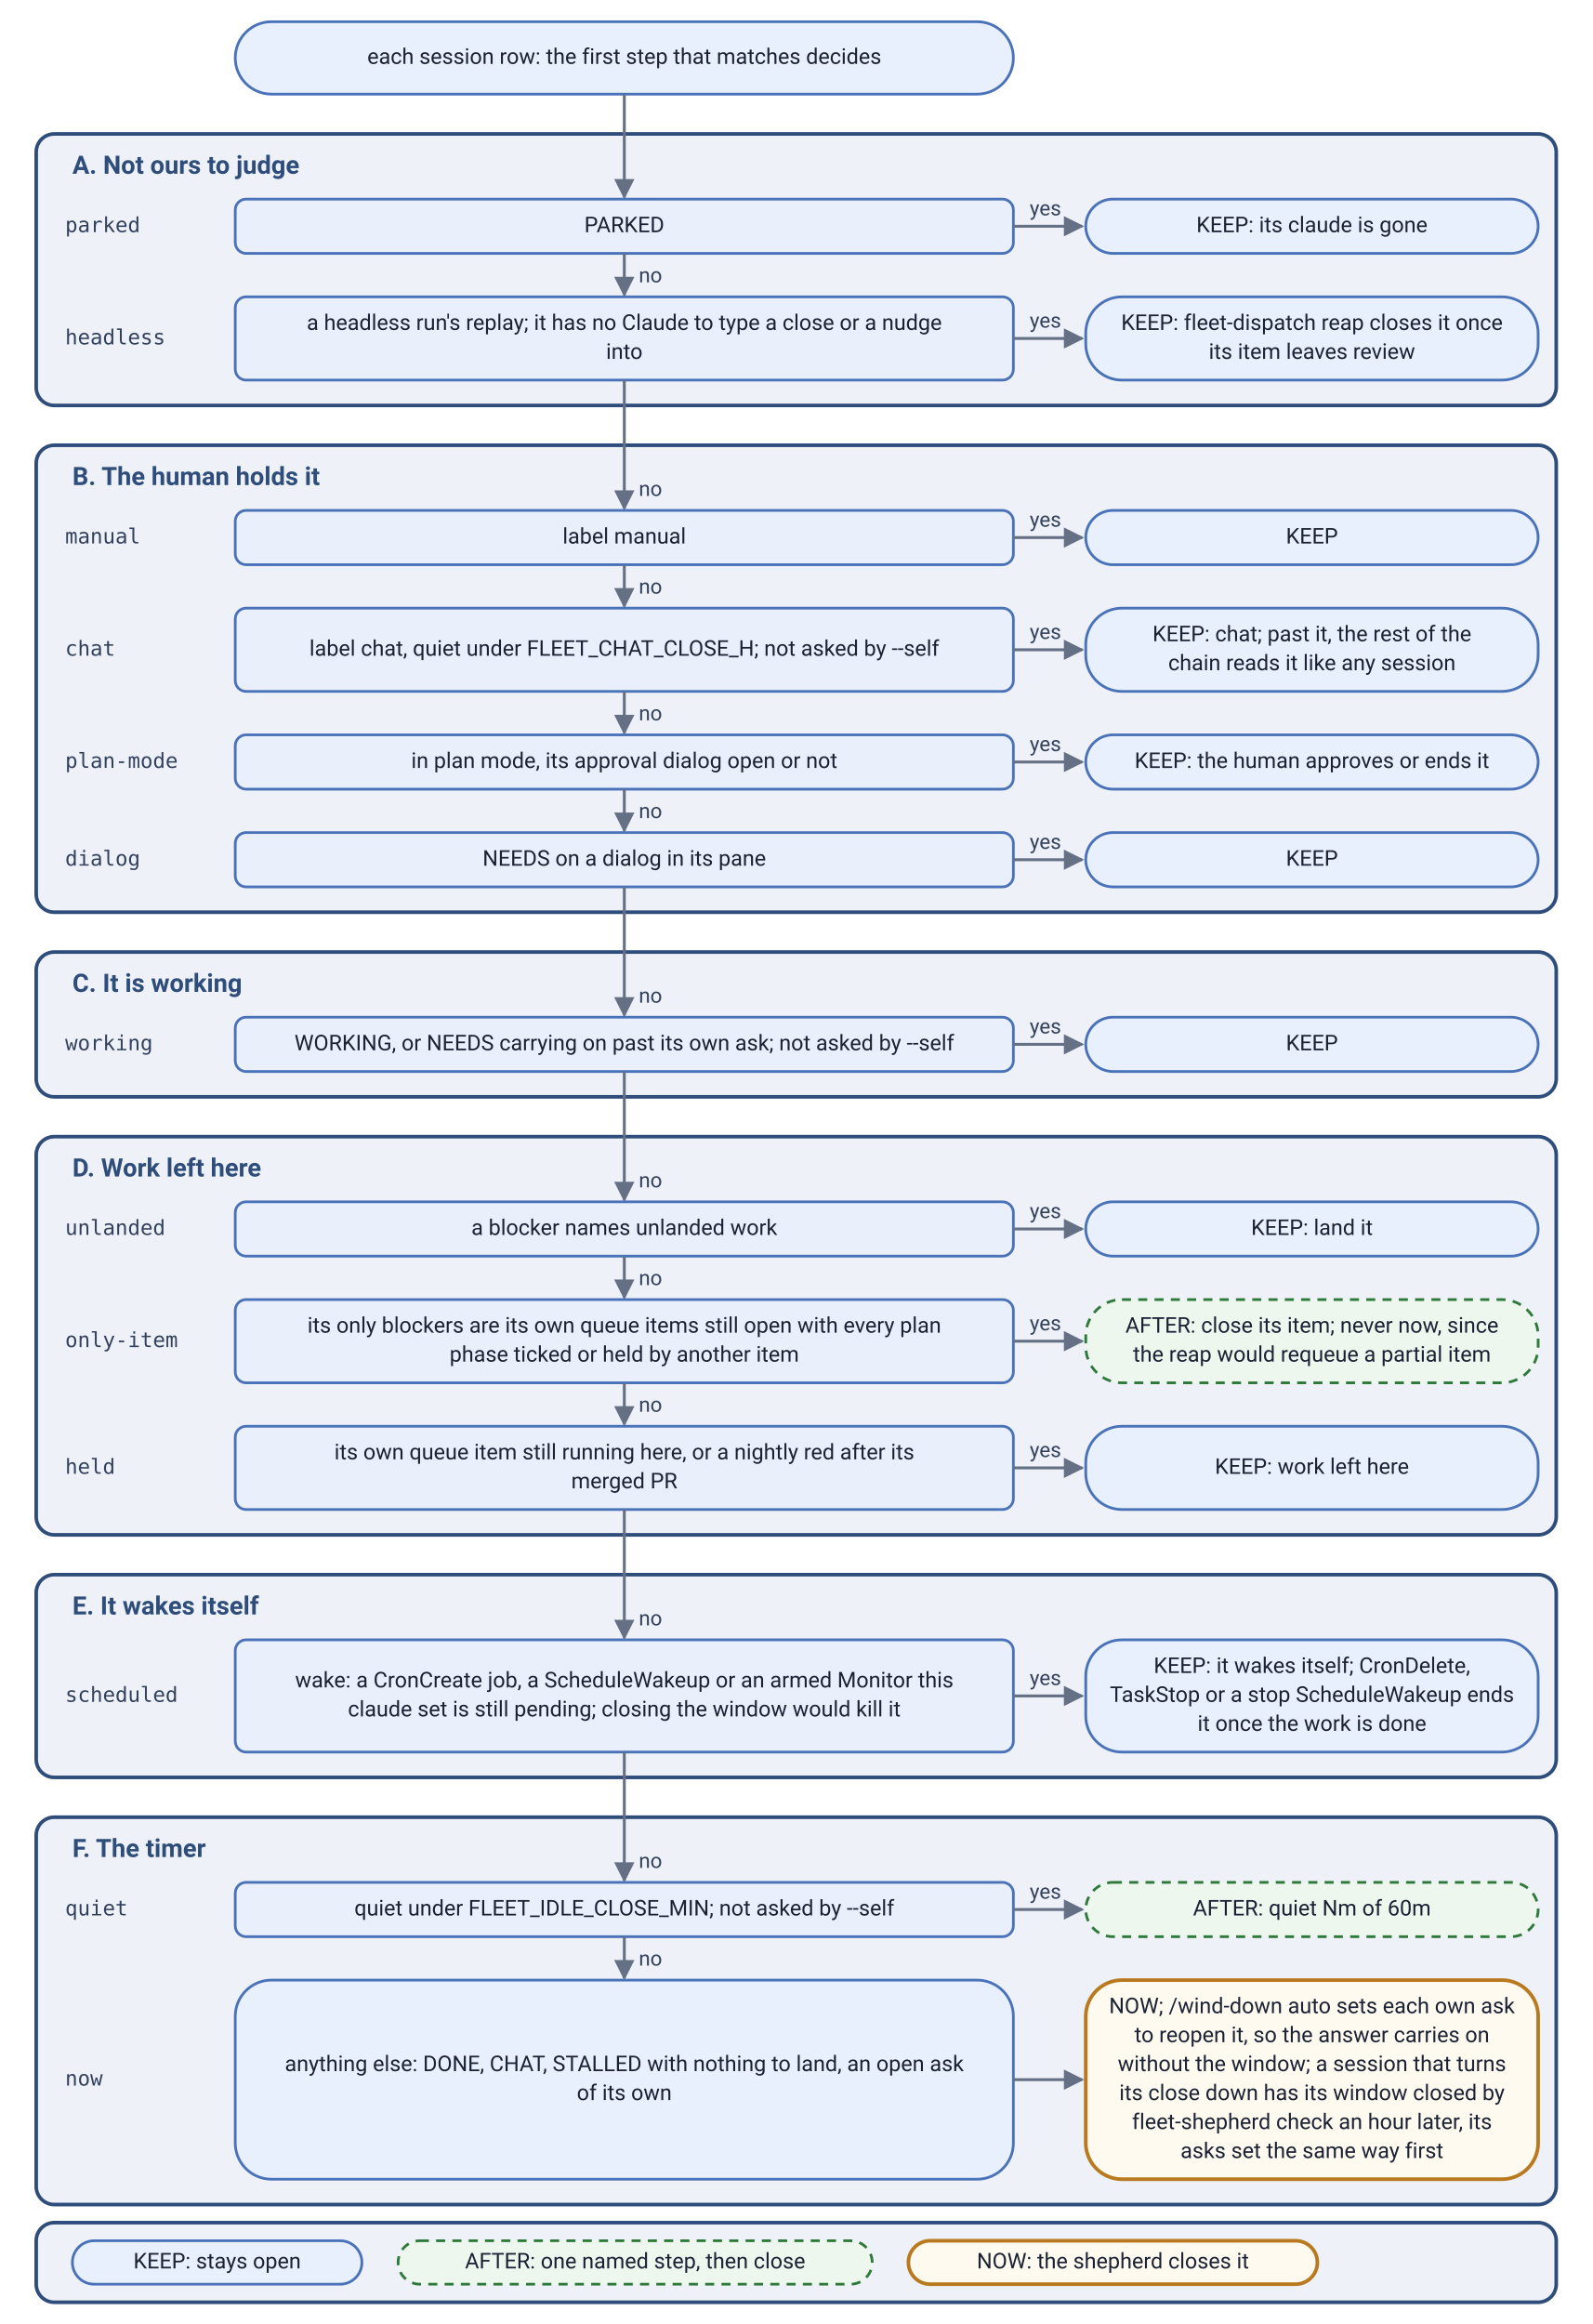
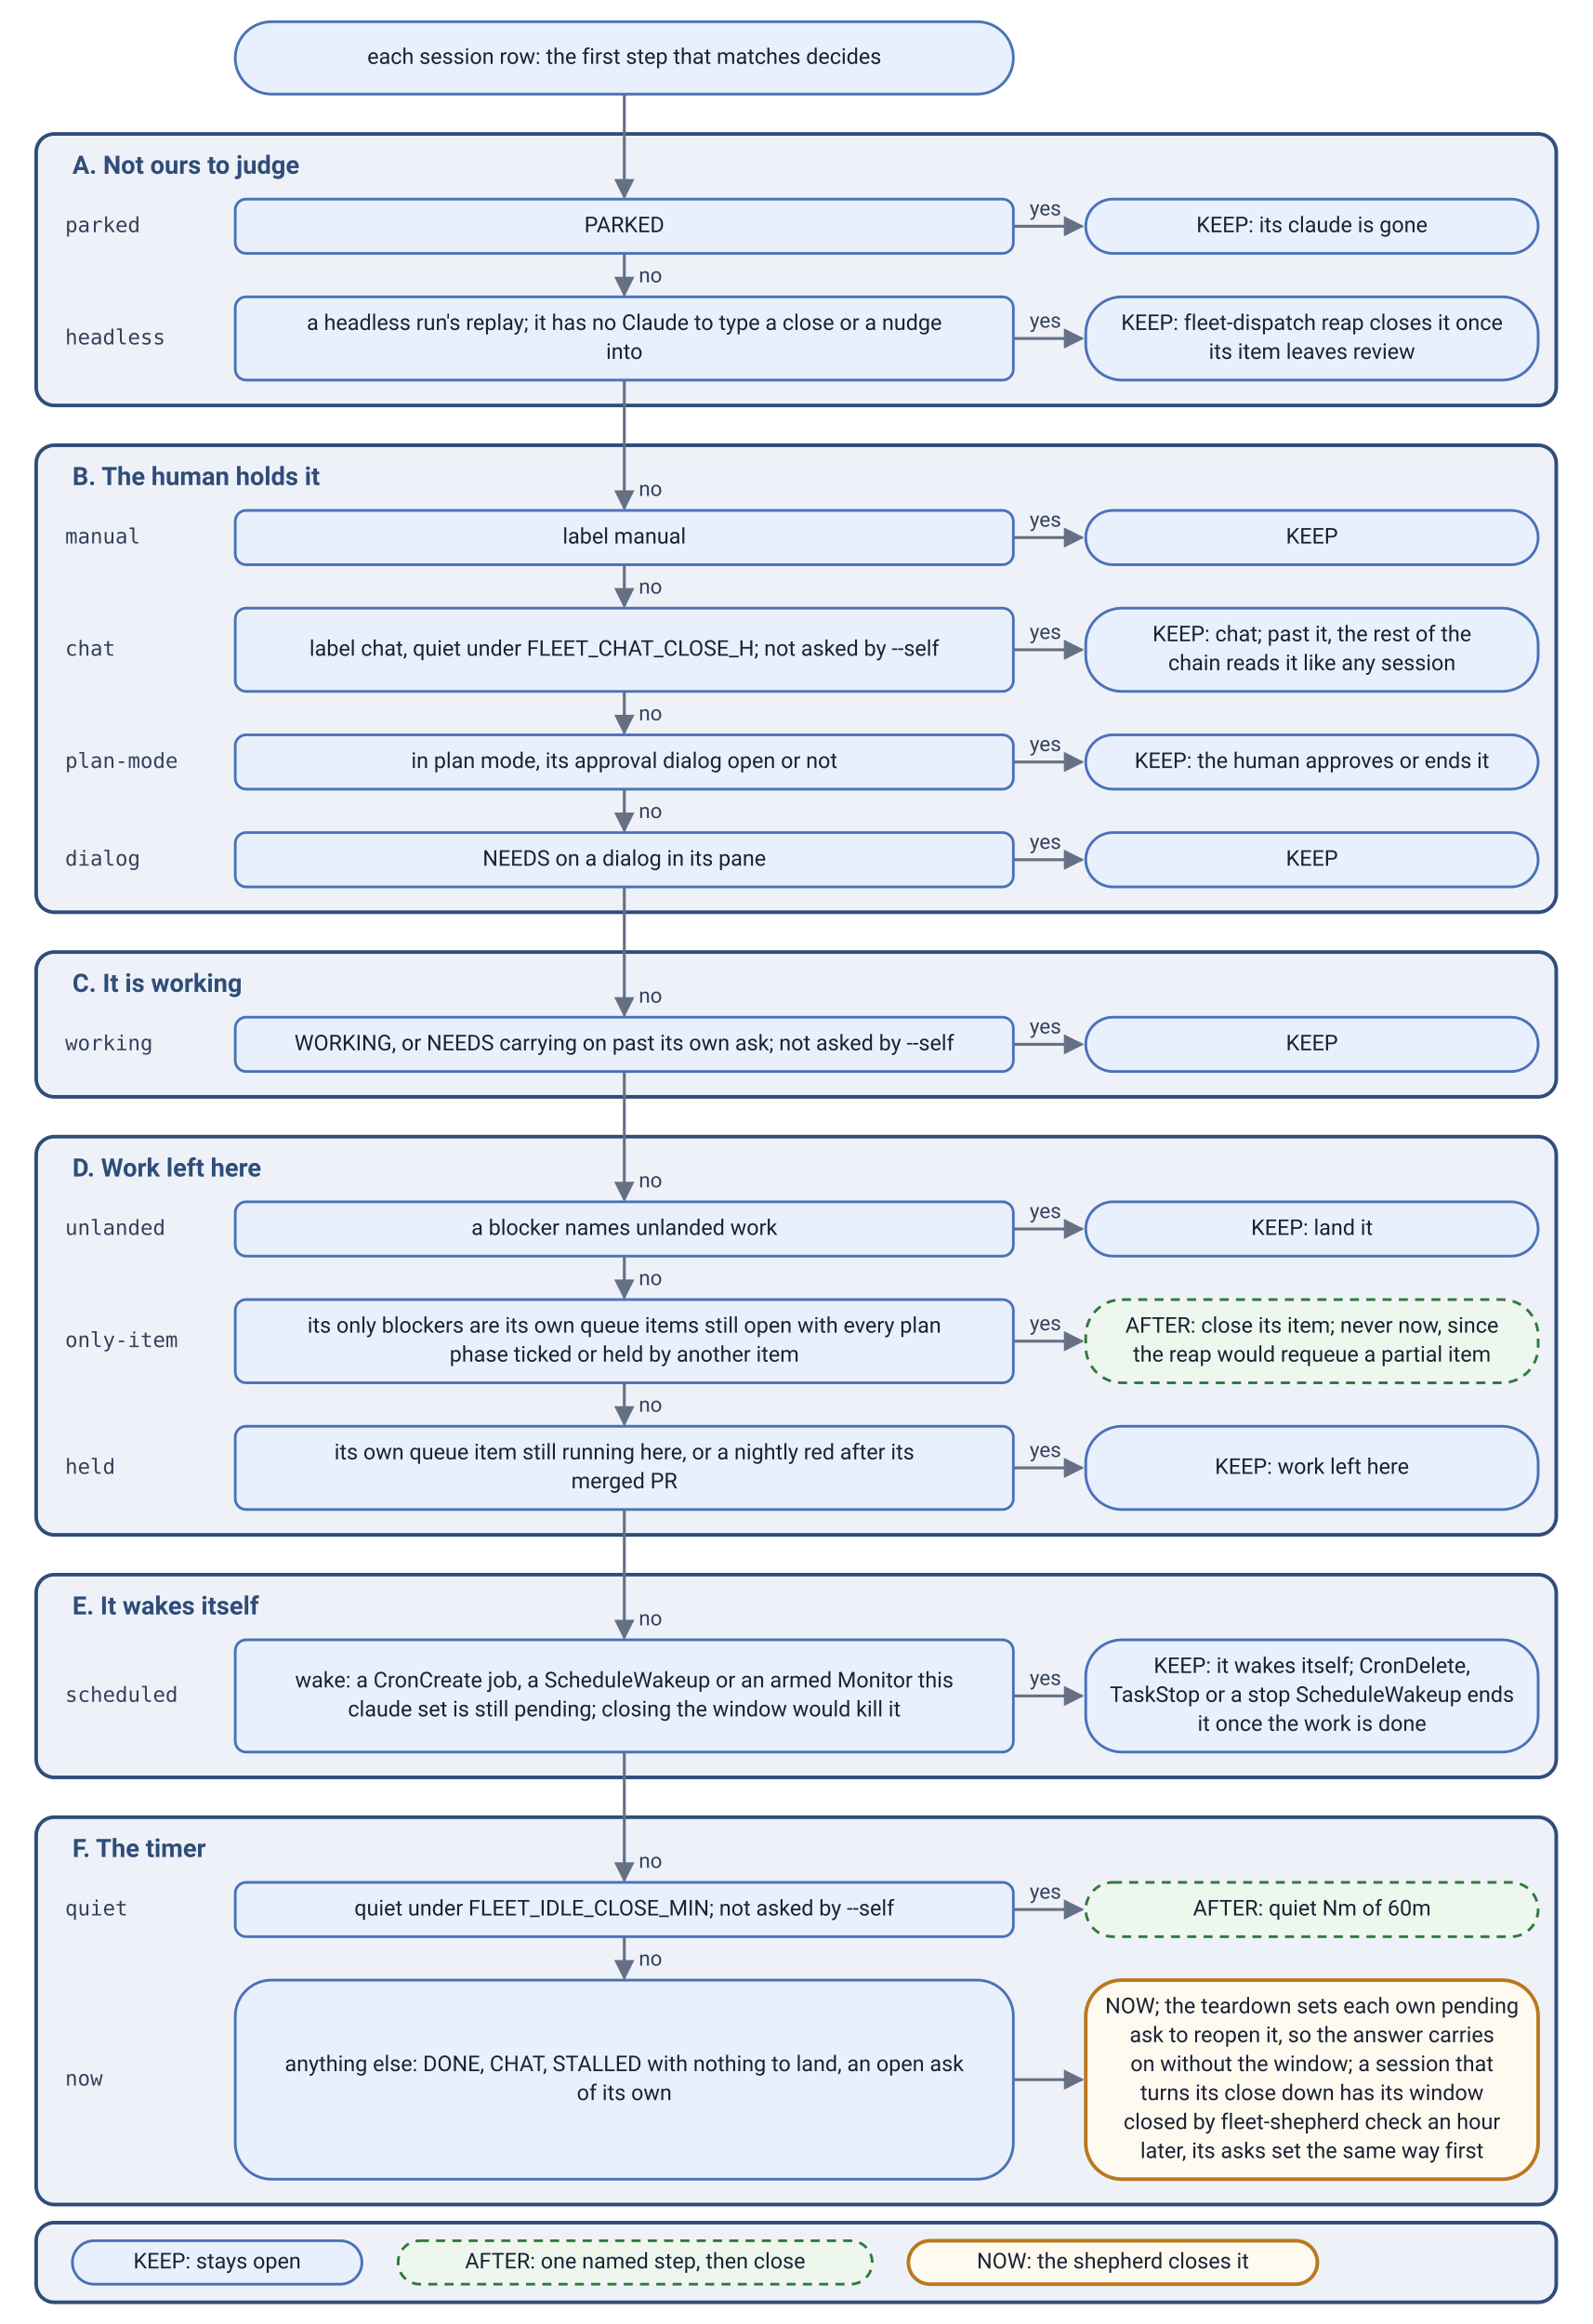
<svg xmlns="http://www.w3.org/2000/svg" viewBox="0 0 880 1284" font-family="-apple-system, BlinkMacSystemFont, Segoe UI, Roboto, Helvetica, Arial, sans-serif">
  <defs>
    <marker id="arrow" viewBox="0 0 10 10" refX="9" refY="5" markerWidth="7" markerHeight="7" orient="auto-start-reverse">
      <path d="M0,0 L10,5 L0,10 z" fill="#667085" />
    </marker>
    <style>
      .lane { fill:#eef2f8; stroke:#2f4d7a; stroke-width:2; }
      .lane-title { font-size:14px; font-weight:600; fill:#2f4d7a; text-anchor:start; }
      .node { fill:#e8f0fe; stroke:#4a72b8; stroke-width:1.5; }
      .decision { fill:#eaf0fb; stroke:#4a72b8; stroke-width:1.5; }
      .keep { fill:#e8f0fe; stroke:#4a72b8; stroke-width:1.5; }
      .after { fill:#eef7ee; stroke:#2f7a3a; stroke-width:1.5; stroke-dasharray:5 4; }
      .now { fill:#fffaf0; stroke:#b9791f; stroke-width:2; }
      .label { font-size:14px; fill:#1a2233; text-anchor:middle; dominant-baseline:middle; }
      .label.sm { font-size:12px; }
      .step { font-size:11.5px; fill:#33415c; dominant-baseline:middle; font-family:ui-monospace, SFMono-Regular, Menlo, Consolas, monospace; }
      .edge { fill:none; stroke:#667085; stroke-width:1.6; marker-end:url(#arrow); }
      .elabel { font-size:11.5px; fill:#33415c; text-anchor:start; }
    </style>
  </defs>
  <rect class="node" x="130" y="12" width="430" height="40" rx="20" />
  <text class="label sm" x="345" y="32">each session row: the first step that matches decides</text>
  <rect class="lane" x="20" y="74" width="840" height="150" rx="10" />
  <text class="lane-title" x="40" y="96">A. Not ours to judge</text>
  <path class="edge" d="M345,52 V109" />
  <text class="step" x="36" y="125">parked</text>
  <rect class="decision" x="130" y="110" width="430" height="30" rx="6" />
  <text class="label sm" x="345" y="125">PARKED</text>
  <path class="edge" d="M560,125 H598" />
  <text class="elabel" x="569" y="119">yes</text>
  <rect class="keep" x="600" y="110" width="250" height="30" rx="15" />
  <text class="label sm" x="725" y="125">KEEP: its claude is gone</text>
  <path class="edge" d="M345,140 V163" />
  <text class="elabel" x="353" y="156">no</text>
  <text class="step" x="36" y="187">headless</text>
  <rect class="decision" x="130" y="164" width="430" height="46" rx="6" />
  <text class="label sm" x="345" y="179">a headless run's replay; it has no Claude to type a close or a nudge</text>
  <text class="label sm" x="345" y="195">into</text>
  <path class="edge" d="M560,187 H598" />
  <text class="elabel" x="569" y="181">yes</text>
  <rect class="keep" x="600" y="164" width="250" height="46" rx="20" />
  <text class="label sm" x="725" y="179">KEEP: fleet-dispatch reap closes it once</text>
  <text class="label sm" x="725" y="195">its item leaves review</text>
  <rect class="lane" x="20" y="246" width="840" height="258" rx="10" />
  <text class="lane-title" x="40" y="268">B. The human holds it</text>
  <path class="edge" d="M345,210 V281" />
  <text class="elabel" x="353" y="274">no</text>
  <text class="step" x="36" y="297">manual</text>
  <rect class="decision" x="130" y="282" width="430" height="30" rx="6" />
  <text class="label sm" x="345" y="297">label manual</text>
  <path class="edge" d="M560,297 H598" />
  <text class="elabel" x="569" y="291">yes</text>
  <rect class="keep" x="600" y="282" width="250" height="30" rx="15" />
  <text class="label sm" x="725" y="297">KEEP</text>
  <path class="edge" d="M345,312 V335" />
  <text class="elabel" x="353" y="328">no</text>
  <text class="step" x="36" y="359">chat</text>
  <rect class="decision" x="130" y="336" width="430" height="46" rx="6" />
  <text class="label sm" x="345" y="359">label chat, quiet under FLEET_CHAT_CLOSE_H; not asked by --self</text>
  <path class="edge" d="M560,359 H598" />
  <text class="elabel" x="569" y="353">yes</text>
  <rect class="keep" x="600" y="336" width="250" height="46" rx="20" />
  <text class="label sm" x="725" y="351">KEEP: chat; past it, the rest of the</text>
  <text class="label sm" x="725" y="367">chain reads it like any session</text>
  <path class="edge" d="M345,382 V405" />
  <text class="elabel" x="353" y="398">no</text>
  <text class="step" x="36" y="421">plan-mode</text>
  <rect class="decision" x="130" y="406" width="430" height="30" rx="6" />
  <text class="label sm" x="345" y="421">in plan mode, its approval dialog open or not</text>
  <path class="edge" d="M560,421 H598" />
  <text class="elabel" x="569" y="415">yes</text>
  <rect class="keep" x="600" y="406" width="250" height="30" rx="15" />
  <text class="label sm" x="725" y="421">KEEP: the human approves or ends it</text>
  <path class="edge" d="M345,436 V459" />
  <text class="elabel" x="353" y="452">no</text>
  <text class="step" x="36" y="475">dialog</text>
  <rect class="decision" x="130" y="460" width="430" height="30" rx="6" />
  <text class="label sm" x="345" y="475">NEEDS on a dialog in its pane</text>
  <path class="edge" d="M560,475 H598" />
  <text class="elabel" x="569" y="469">yes</text>
  <rect class="keep" x="600" y="460" width="250" height="30" rx="15" />
  <text class="label sm" x="725" y="475">KEEP</text>
  <rect class="lane" x="20" y="526" width="840" height="80" rx="10" />
  <text class="lane-title" x="40" y="548">C. It is working</text>
  <path class="edge" d="M345,490 V561" />
  <text class="elabel" x="353" y="554">no</text>
  <text class="step" x="36" y="577">working</text>
  <rect class="decision" x="130" y="562" width="430" height="30" rx="6" />
  <text class="label sm" x="345" y="577">WORKING, or NEEDS carrying on past its own ask; not asked by --self</text>
  <path class="edge" d="M560,577 H598" />
  <text class="elabel" x="569" y="571">yes</text>
  <rect class="keep" x="600" y="562" width="250" height="30" rx="15" />
  <text class="label sm" x="725" y="577">KEEP</text>
  <rect class="lane" x="20" y="628" width="840" height="220" rx="10" />
  <text class="lane-title" x="40" y="650">D. Work left here</text>
  <path class="edge" d="M345,592 V663" />
  <text class="elabel" x="353" y="656">no</text>
  <text class="step" x="36" y="679">unlanded</text>
  <rect class="decision" x="130" y="664" width="430" height="30" rx="6" />
  <text class="label sm" x="345" y="679">a blocker names unlanded work</text>
  <path class="edge" d="M560,679 H598" />
  <text class="elabel" x="569" y="673">yes</text>
  <rect class="keep" x="600" y="664" width="250" height="30" rx="15" />
  <text class="label sm" x="725" y="679">KEEP: land it</text>
  <path class="edge" d="M345,694 V717" />
  <text class="elabel" x="353" y="710">no</text>
  <text class="step" x="36" y="741">only-item</text>
  <rect class="decision" x="130" y="718" width="430" height="46" rx="6" />
  <text class="label sm" x="345" y="733">its only blockers are its own queue items still open with every plan</text>
  <text class="label sm" x="345" y="749">phase ticked or held by another item</text>
  <path class="edge" d="M560,741 H598" />
  <text class="elabel" x="569" y="735">yes</text>
  <rect class="after" x="600" y="718" width="250" height="46" rx="20" />
  <text class="label sm" x="725" y="733">AFTER: close its item; never now, since</text>
  <text class="label sm" x="725" y="749">the reap would requeue a partial item</text>
  <path class="edge" d="M345,764 V787" />
  <text class="elabel" x="353" y="780">no</text>
  <text class="step" x="36" y="811">held</text>
  <rect class="decision" x="130" y="788" width="430" height="46" rx="6" />
  <text class="label sm" x="345" y="803">its own queue item still running here, or a nightly red after its</text>
  <text class="label sm" x="345" y="819">merged PR</text>
  <path class="edge" d="M560,811 H598" />
  <text class="elabel" x="569" y="805">yes</text>
  <rect class="keep" x="600" y="788" width="250" height="46" rx="20" />
  <text class="label sm" x="725" y="811">KEEP: work left here</text>
  <rect class="lane" x="20" y="870" width="840" height="112" rx="10" />
  <text class="lane-title" x="40" y="892">E. It wakes itself</text>
  <path class="edge" d="M345,834 V905" />
  <text class="elabel" x="353" y="898">no</text>
  <text class="step" x="36" y="937">scheduled</text>
  <rect class="decision" x="130" y="906" width="430" height="62" rx="6" />
  <text class="label sm" x="345" y="929">wake: a CronCreate job, a ScheduleWakeup or an armed Monitor this</text>
  <text class="label sm" x="345" y="945">claude set is still pending; closing the window would kill it</text>
  <path class="edge" d="M560,937 H598" />
  <text class="elabel" x="569" y="931">yes</text>
  <rect class="keep" x="600" y="906" width="250" height="62" rx="20" />
  <text class="label sm" x="725" y="921">KEEP: it wakes itself; CronDelete,</text>
  <text class="label sm" x="725" y="937">TaskStop or a stop ScheduleWakeup ends</text>
  <text class="label sm" x="725" y="953">it once the work is done</text>
  <rect class="lane" x="20" y="1004" width="840" height="214" rx="10" />
  <text class="lane-title" x="40" y="1026">F. The timer</text>
  <path class="edge" d="M345,968 V1039" />
  <text class="elabel" x="353" y="1032">no</text>
  <text class="step" x="36" y="1055">quiet</text>
  <rect class="decision" x="130" y="1040" width="430" height="30" rx="6" />
  <text class="label sm" x="345" y="1055">quiet under FLEET_IDLE_CLOSE_MIN; not asked by --self</text>
  <path class="edge" d="M560,1055 H598" />
  <text class="elabel" x="569" y="1049">yes</text>
  <rect class="after" x="600" y="1040" width="250" height="30" rx="15" />
  <text class="label sm" x="725" y="1055">AFTER: quiet Nm of 60m</text>
  <path class="edge" d="M345,1070 V1093" />
  <text class="elabel" x="353" y="1086">no</text>
  <text class="step" x="36" y="1149">now</text>
  <rect class="node" x="130" y="1094" width="430" height="110" rx="20" />
  <text class="label sm" x="345" y="1141">anything else: DONE, CHAT, STALLED with nothing to land, an open ask</text>
  <text class="label sm" x="345" y="1157">of its own</text>
  <path class="edge" d="M560,1149 H598" />
  <rect class="now" x="600" y="1094" width="250" height="110" rx="20" />
-   <text class="label sm" x="725" y="1109">NOW; /wind-down auto sets each own ask</text>
-   <text class="label sm" x="725" y="1125">to reopen it, so the answer carries on</text>
-   <text class="label sm" x="725" y="1141">without the window; a session that turns</text>
-   <text class="label sm" x="725" y="1157">its close down has its window closed by</text>
-   <text class="label sm" x="725" y="1173">fleet-shepherd check an hour later, its</text>
-   <text class="label sm" x="725" y="1189">asks set the same way first</text>
+   <text class="label sm" x="725" y="1109">NOW; the teardown sets each own pending</text>
+   <text class="label sm" x="725" y="1125">ask to reopen it, so the answer carries</text>
+   <text class="label sm" x="725" y="1141">on without the window; a session that</text>
+   <text class="label sm" x="725" y="1157">turns its close down has its window</text>
+   <text class="label sm" x="725" y="1173">closed by fleet-shepherd check an hour</text>
+   <text class="label sm" x="725" y="1189">later, its asks set the same way first</text>
  <rect class="lane" x="20" y="1228" width="840" height="44" rx="10" />
  <rect class="keep" x="40" y="1238" width="160" height="24" rx="12" />
  <text class="label sm" x="120" y="1250">KEEP: stays open</text>
  <rect class="after" x="220" y="1238" width="262" height="24" rx="12" />
  <text class="label sm" x="351" y="1250">AFTER: one named step, then close</text>
  <rect class="now" x="502" y="1238" width="226" height="24" rx="12" />
  <text class="label sm" x="615" y="1250">NOW: the shepherd closes it</text>
</svg>
